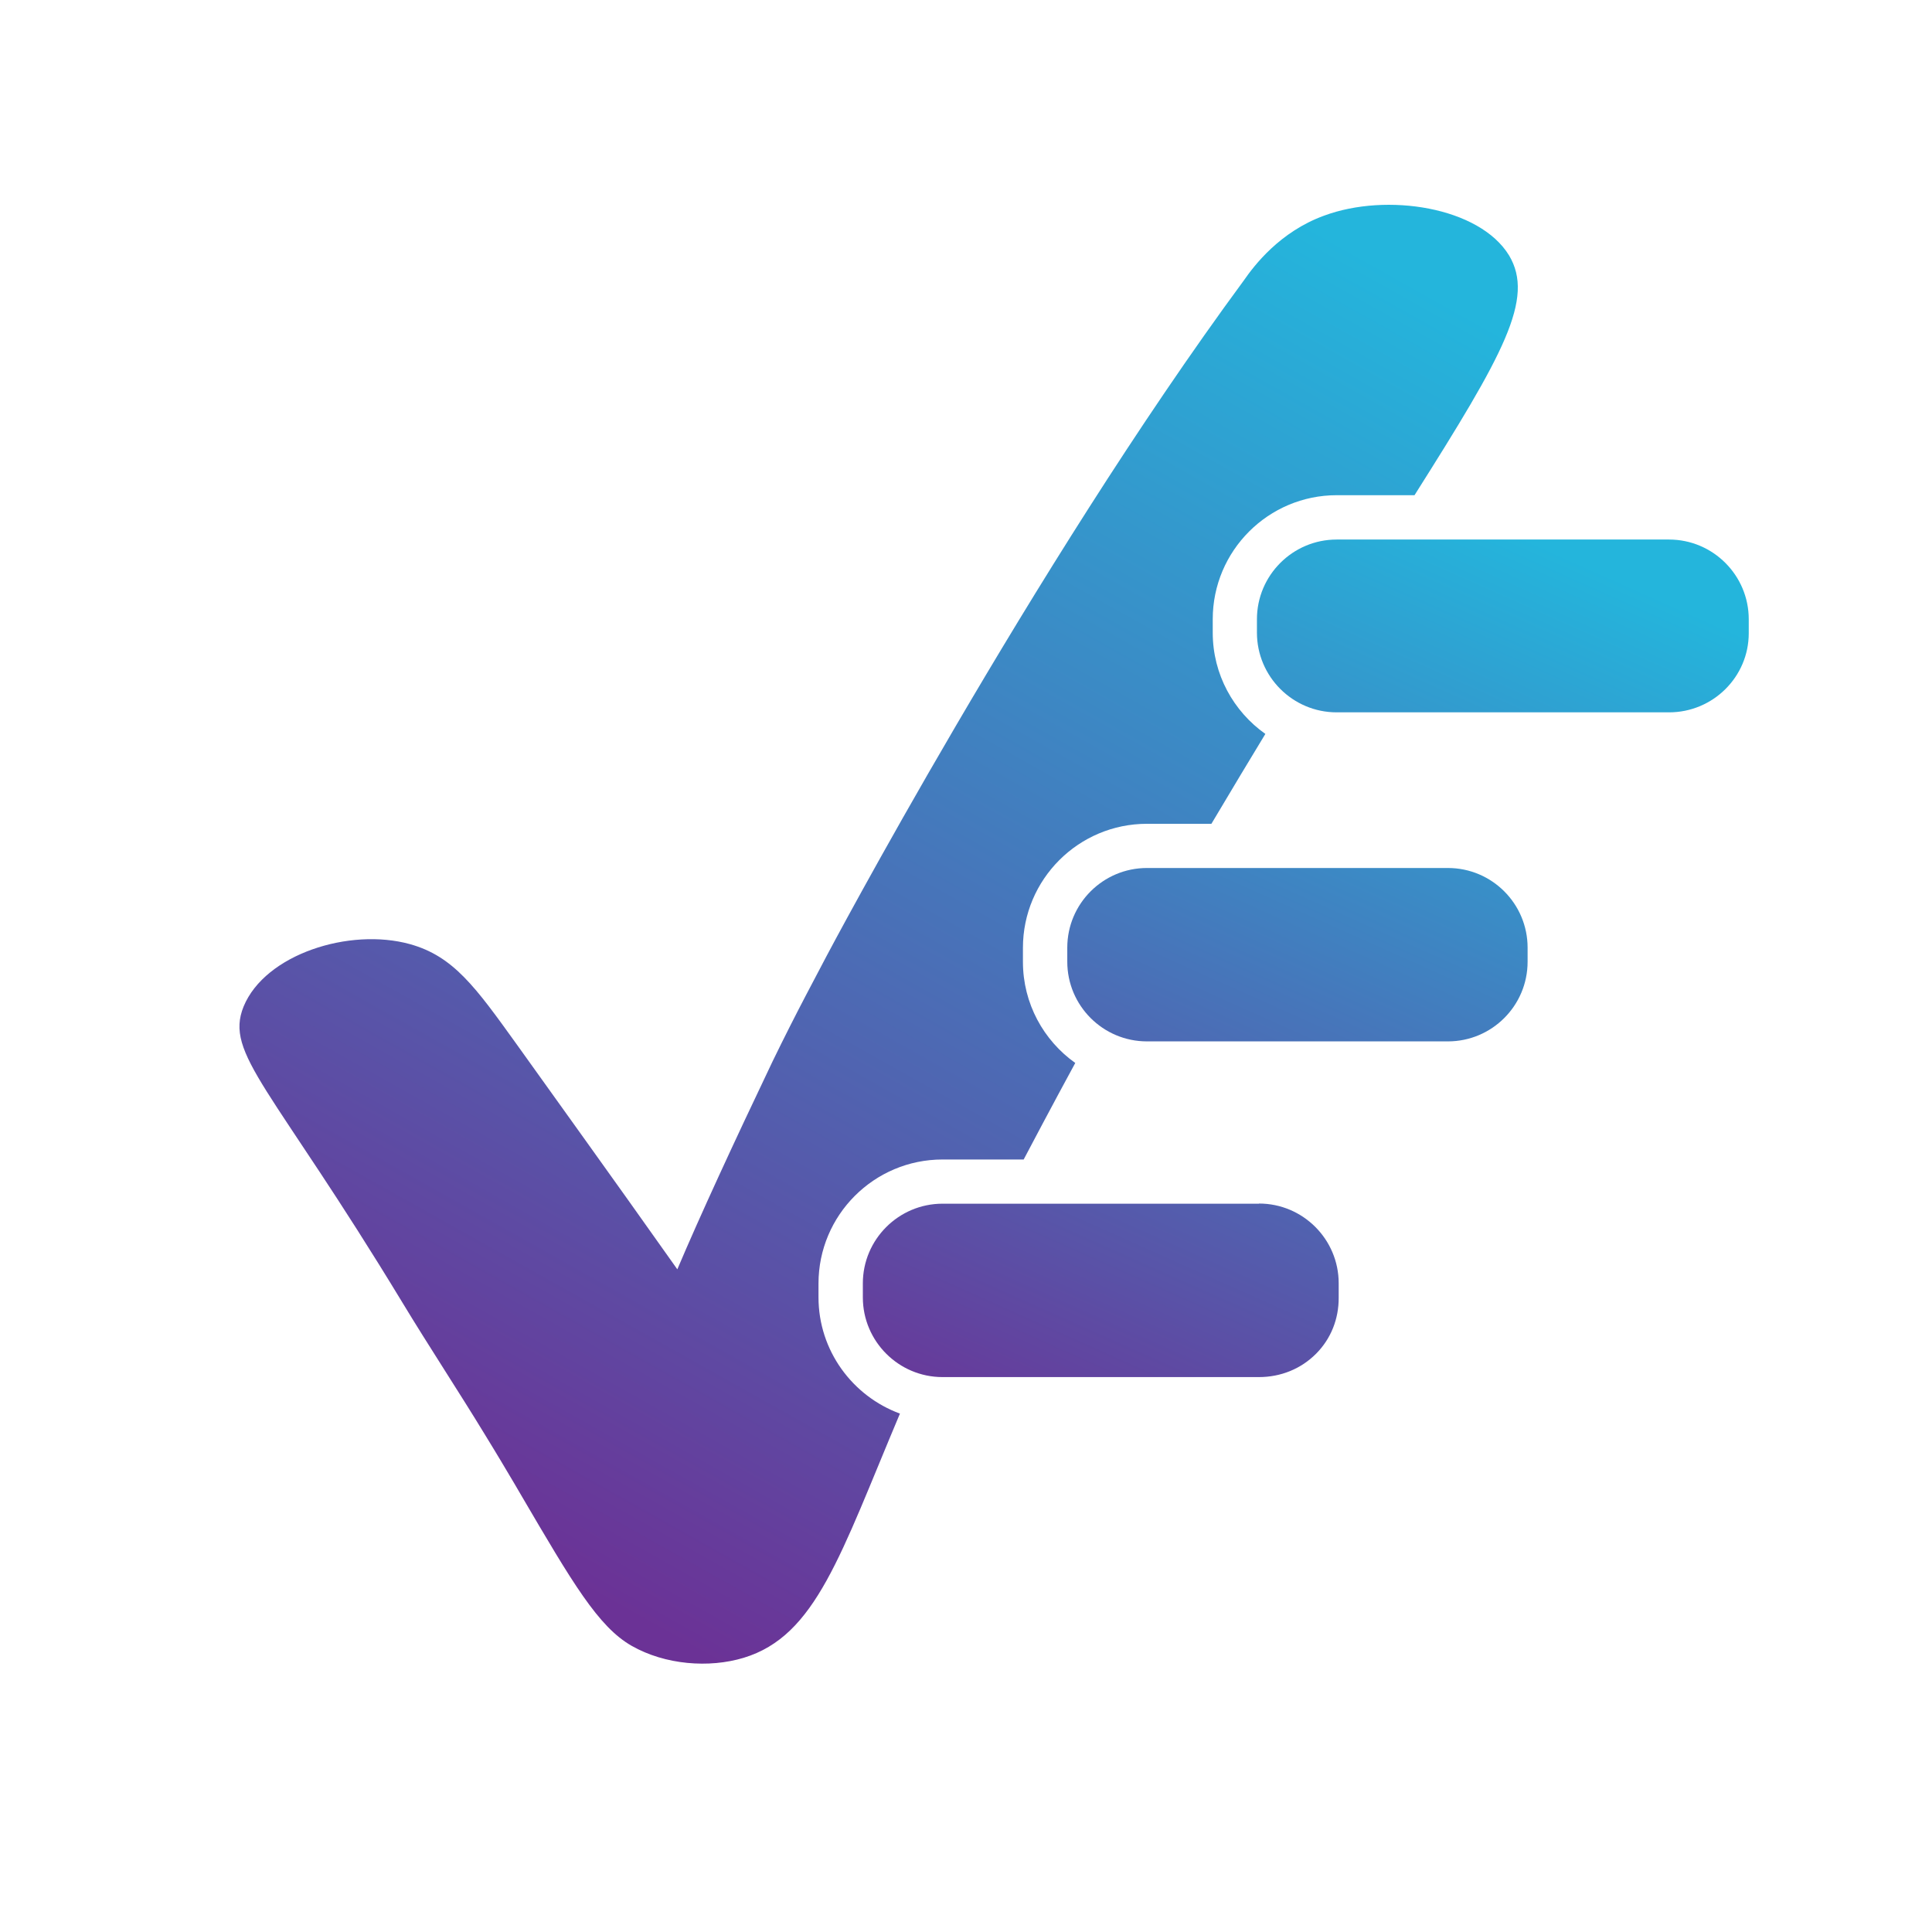
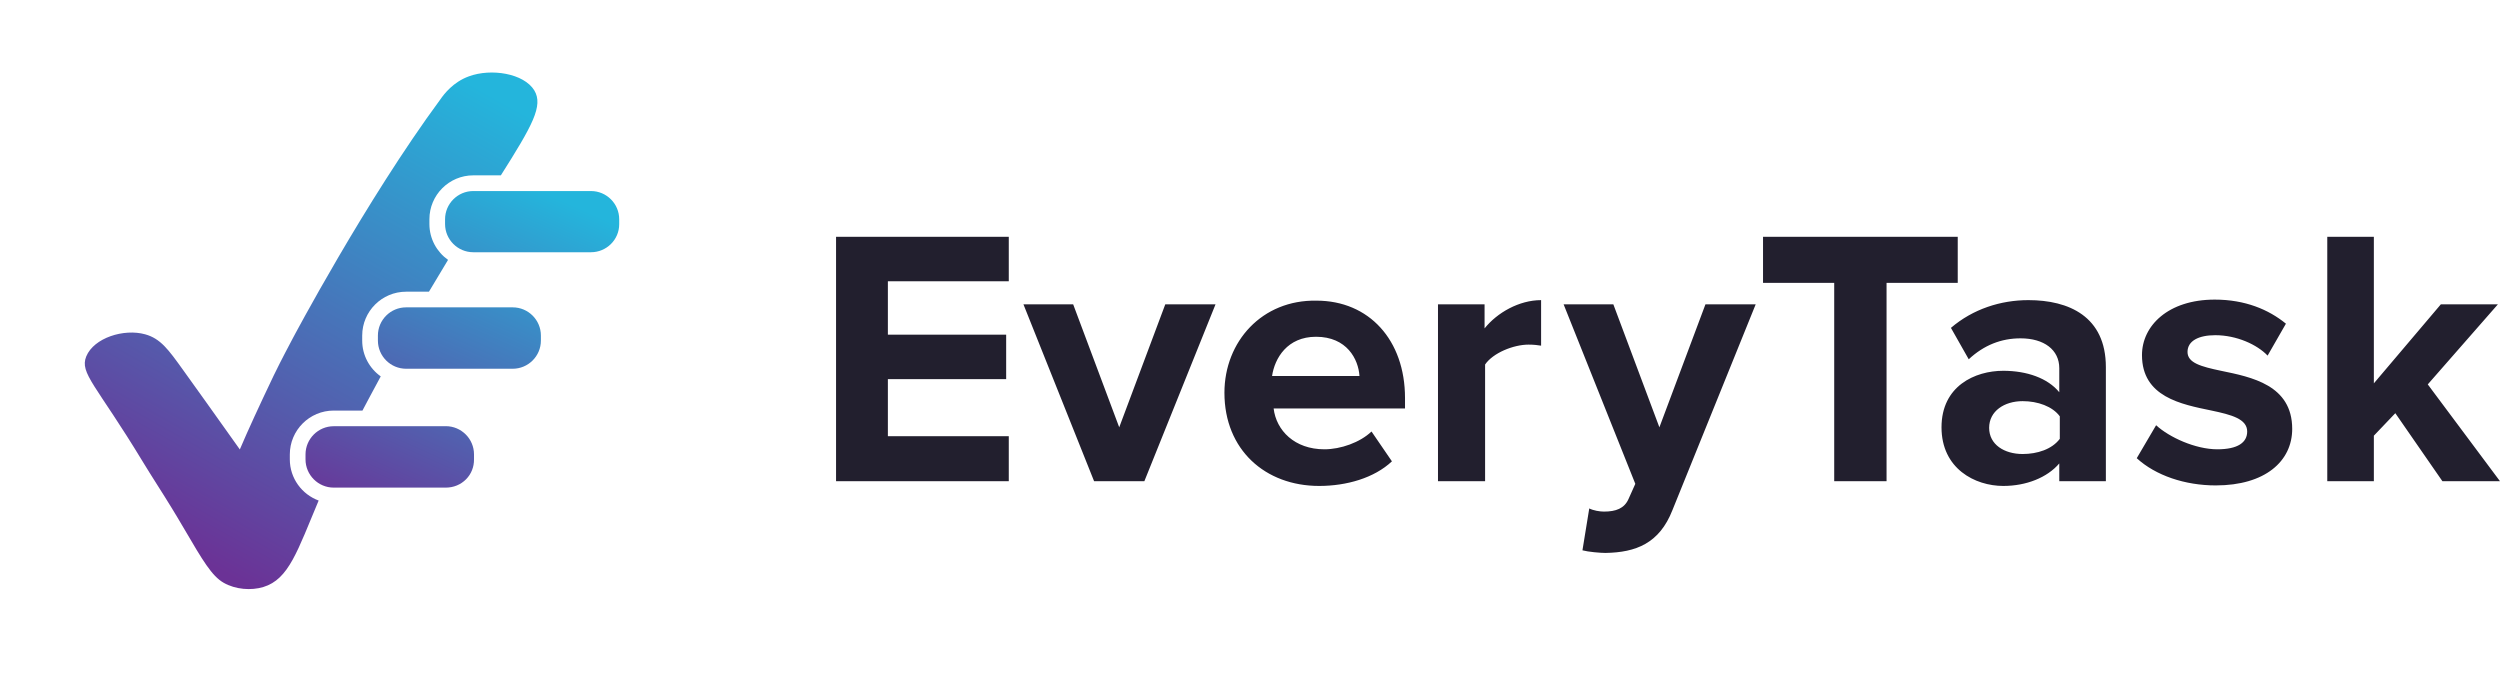
- <svg xmlns="http://www.w3.org/2000/svg" id="Ebene_2" viewBox="0 0 130.01 130.7">
+ <svg xmlns="http://www.w3.org/2000/svg" id="Ebene_2" viewBox="0 0 477.63 130.7">
  <defs>
    <style>
-             .cls-1{fill:url(#Unbenannter_Verlauf_4);}.cls-2{fill:#eef2ff;}.cls-3{fill:url(#Unbenannter_Verlauf_5);}.cls-4{fill:url(#Unbenannter_Verlauf_60);}.cls-5{fill:url(#Unbenannter_Verlauf_3);}
+             .cls-1{fill:url(#Unbenannter_Verlauf_4);}.cls-2{fill:#eef2ff;}.cls-3{fill:#221f2e;}.cls-4{fill:url(#Unbenannter_Verlauf_5);}.cls-5{fill:url(#Unbenannter_Verlauf_60);}.cls-6{fill:url(#Unbenannter_Verlauf_3);}
        </style>
    <linearGradient id="Unbenannter_Verlauf_5" x1="72.73" y1="107.13" x2="104.16" y2="36.78" gradientUnits="userSpaceOnUse">
      <stop offset=".15" stop-color="#6b3296" />
      <stop offset="1" stop-color="#24b5dc" />
    </linearGradient>
    <linearGradient id="Unbenannter_Verlauf_4" x1="68.19" y1="108.41" x2="99.45" y2="38.43" gradientUnits="userSpaceOnUse">
      <stop offset=".14" stop-color="#6b3296" />
      <stop offset="1" stop-color="#24b5dc" />
    </linearGradient>
    <linearGradient id="Unbenannter_Verlauf_3" x1="64.15" y1="110.43" x2="95.49" y2="40.26" gradientUnits="userSpaceOnUse">
      <stop offset=".14" stop-color="#6b3296" />
      <stop offset="1" stop-color="#24b5dc" />
    </linearGradient>
    <linearGradient id="Unbenannter_Verlauf_60" x1="25.12" y1="107.21" x2="79.57" y2="10.1" gradientUnits="userSpaceOnUse">
      <stop offset=".06" stop-color="#6b3296" />
      <stop offset="1" stop-color="#24b5dc" />
    </linearGradient>
  </defs>
  <g id="Ebene_1-2">
    <g>
-       <path class="cls-3" d="M112.91,36.5h-22.49c-2.97,0-5.39,2.42-5.39,5.39v.91c0,2.97,2.42,5.39,5.39,5.39h22.49c2.97,0,5.39-2.4,5.39-5.35v-.95c0-2.97-2.42-5.39-5.39-5.39Z" />
+       <path class="cls-4" d="M112.91,36.5h-22.49c-2.97,0-5.39,2.42-5.39,5.39v.91c0,2.97,2.42,5.39,5.39,5.39h22.49c2.97,0,5.39-2.4,5.39-5.35v-.95c0-2.97-2.42-5.39-5.39-5.39Z" />
      <path class="cls-1" d="M77.59,58.72h20.36c2.98,0,5.39,2.42,5.39,5.39v.95c0,2.98-2.42,5.39-5.39,5.39h-20.36c-2.98,0-5.39-2.42-5.39-5.39v-.95c0-2.98,2.42-5.39,5.39-5.39Z" />
-       <path class="cls-5" d="M85.16,81.43h-21.4c-2.97,0-5.39,2.42-5.39,5.39v.95c0,2.97,2.42,5.39,5.39,5.39h21.4c1.49,0,2.86-.56,3.88-1.59,1-1.01,1.53-2.35,1.52-3.79v-.97c0-2.97-2.42-5.39-5.39-5.39Z" />
-       <path class="cls-4" d="M55.37,87.78v-.95c0-4.63,3.76-8.39,8.39-8.39h5.49c.4-.76,.82-1.56,1.27-2.4,.74-1.39,1.48-2.77,2.22-4.13-2.14-1.52-3.54-4.02-3.54-6.84v-.95c0-4.63,3.76-8.39,8.39-8.39h4.36c1.42-2.39,2.66-4.45,3.65-6.08-2.15-1.52-3.56-4.02-3.56-6.85v-.91c0-4.63,3.76-8.39,8.39-8.39h5.26c6.03-9.54,8.15-13.3,6.39-16.23-2-3.26-8.25-4.26-12.51-2.68-2.99,1.09-4.72,3.36-5.44,4.4-14.33,19.45-28.2,45.66-28.2,45.66-.63,1.22-2,3.72-3.67,7.16-2.68,5.62-4.9,10.43-6.44,14.06-4.81-6.8-8.52-11.93-10.88-15.24-2.77-3.85-4.26-5.94-7.21-6.76-4.08-1.13-9.79,.68-11.25,4.22-1.31,3.22,1.9,5.44,10.75,20.04,1.81,2.99,3.76,5.94,5.58,8.93,.48,.79,.79,1.29,1.05,1.73,.74,1.24,1.28,2.15,1.39,2.35,3.48,5.94,5.22,8.91,7.48,10.2,2.26,1.29,5.24,1.52,7.58,.81,4.9-1.49,6.53-6.95,10.57-16.52-3.21-1.18-5.51-4.26-5.51-7.87Z" />
+       <path class="cls-6" d="M85.16,81.43h-21.4c-2.97,0-5.39,2.42-5.39,5.39v.95c0,2.97,2.42,5.39,5.39,5.39h21.4c1.49,0,2.86-.56,3.88-1.59,1-1.01,1.53-2.35,1.52-3.79v-.97c0-2.97-2.42-5.39-5.39-5.39Z" />
+       <path class="cls-5" d="M55.37,87.78v-.95c0-4.63,3.76-8.39,8.39-8.39h5.49c.4-.76,.82-1.56,1.27-2.4,.74-1.39,1.48-2.77,2.22-4.13-2.14-1.52-3.54-4.02-3.54-6.84v-.95c0-4.63,3.76-8.39,8.39-8.39h4.36c1.42-2.39,2.66-4.45,3.65-6.08-2.15-1.52-3.56-4.02-3.56-6.85v-.91c0-4.63,3.76-8.39,8.39-8.39h5.26c6.03-9.54,8.15-13.3,6.39-16.23-2-3.26-8.25-4.26-12.51-2.68-2.99,1.09-4.72,3.36-5.44,4.4-14.33,19.45-28.2,45.66-28.2,45.66-.63,1.22-2,3.72-3.67,7.16-2.68,5.62-4.9,10.43-6.44,14.06-4.81-6.8-8.52-11.93-10.88-15.24-2.77-3.85-4.26-5.94-7.21-6.76-4.08-1.13-9.79,.68-11.25,4.22-1.31,3.22,1.9,5.44,10.75,20.04,1.81,2.99,3.76,5.94,5.58,8.93,.48,.79,.79,1.29,1.05,1.73,.74,1.24,1.28,2.15,1.39,2.35,3.48,5.94,5.22,8.91,7.48,10.2,2.26,1.29,5.24,1.52,7.58,.81,4.9-1.49,6.53-6.95,10.57-16.52-3.21-1.18-5.51-4.26-5.51-7.87Z" />
    </g>
+     <path class="cls-3" d="M192.73,91.94v-8.6h-23.1v-10.9h22.6v-8.5h-22.6v-10.2h23.1v-8.5h-33v46.7h33Zm25.9,0l13.6-33.8h-9.6l-8.8,23.5-8.8-23.5h-9.5l13.5,33.8h9.6Zm15.3-16.9c0,10.9,7.8,17.8,18.1,17.8,5.2,0,10.5-1.5,13.9-4.7l-3.9-5.7c-2.2,2.1-5.9,3.4-9,3.4-5.7,0-9.2-3.6-9.7-7.8h25.1v-2c0-11.1-6.9-18.6-16.9-18.6-10.4-.2-17.6,7.8-17.6,17.6Zm17.5-10.7c5.9,0,8.1,4.3,8.3,7.5h-16.7c.5-3.4,2.9-7.5,8.4-7.5Zm32.3,27.6v-22.3c1.5-2.2,5.4-3.8,8.3-3.8,1,0,1.8,.1,2.4,.2v-8.7c-4.2,0-8.4,2.4-10.8,5.4v-4.6h-8.9v33.8h9Zm18.6,13.2c1.1,.3,3.4,.5,4.4,.5,5.8-.1,10.3-1.8,12.8-8.2l15.9-39.3h-9.6l-8.8,23.5-8.8-23.5h-9.5l13.7,34.3-1.3,2.9c-.8,1.8-2.4,2.4-4.7,2.4-.8,0-2-.2-2.8-.6l-1.3,8Zm58.1-13.2V54.04h13.6v-8.8h-37.2v8.8h13.6v37.9h10Zm41.9,0v-21.8c0-9.7-7.1-12.8-14.8-12.8-5.3,0-10.6,1.7-14.8,5.3l3.4,6c2.9-2.7,6.2-4,9.9-4,4.5,0,7.4,2.2,7.4,5.7v4.6c-2.2-2.7-6.2-4.1-10.7-4.1-5.4,0-11.8,2.9-11.8,10.8s6.4,11.2,11.8,11.2c4.4,0,8.4-1.6,10.7-4.3v3.4h8.9Zm-8.8-8.1c-1.5,2-4.3,2.9-7.1,2.9-3.5,0-6.4-1.8-6.4-5s2.9-5.1,6.4-5.1c2.9,0,5.7,1,7.1,2.9v4.3Zm14.7,3.7c3.6,3.3,9.2,5.2,15.1,5.2,9.4,0,14.6-4.6,14.6-10.8,0-8.4-7.8-9.9-13.6-11.1-3.8-.8-6.4-1.5-6.4-3.6s2.1-3.2,5.3-3.2c4.1,0,8,1.8,10,3.9l3.5-6.1c-3.3-2.7-7.8-4.6-13.6-4.6-8.9,0-13.9,5-13.9,10.6,0,8,7.5,9.4,13.3,10.6,3.8,.8,6.8,1.6,6.8,4,0,2.1-1.8,3.4-5.7,3.4-4.2,0-9.2-2.3-11.7-4.6l-3.7,6.3Zm69.4,4.4l-13.8-18.5,13.4-15.3h-10.9l-12.8,15.1v-28h-8.9v46.7h8.9v-8.7l4.1-4.3,9,13h11Z" />
  </g>
</svg>
